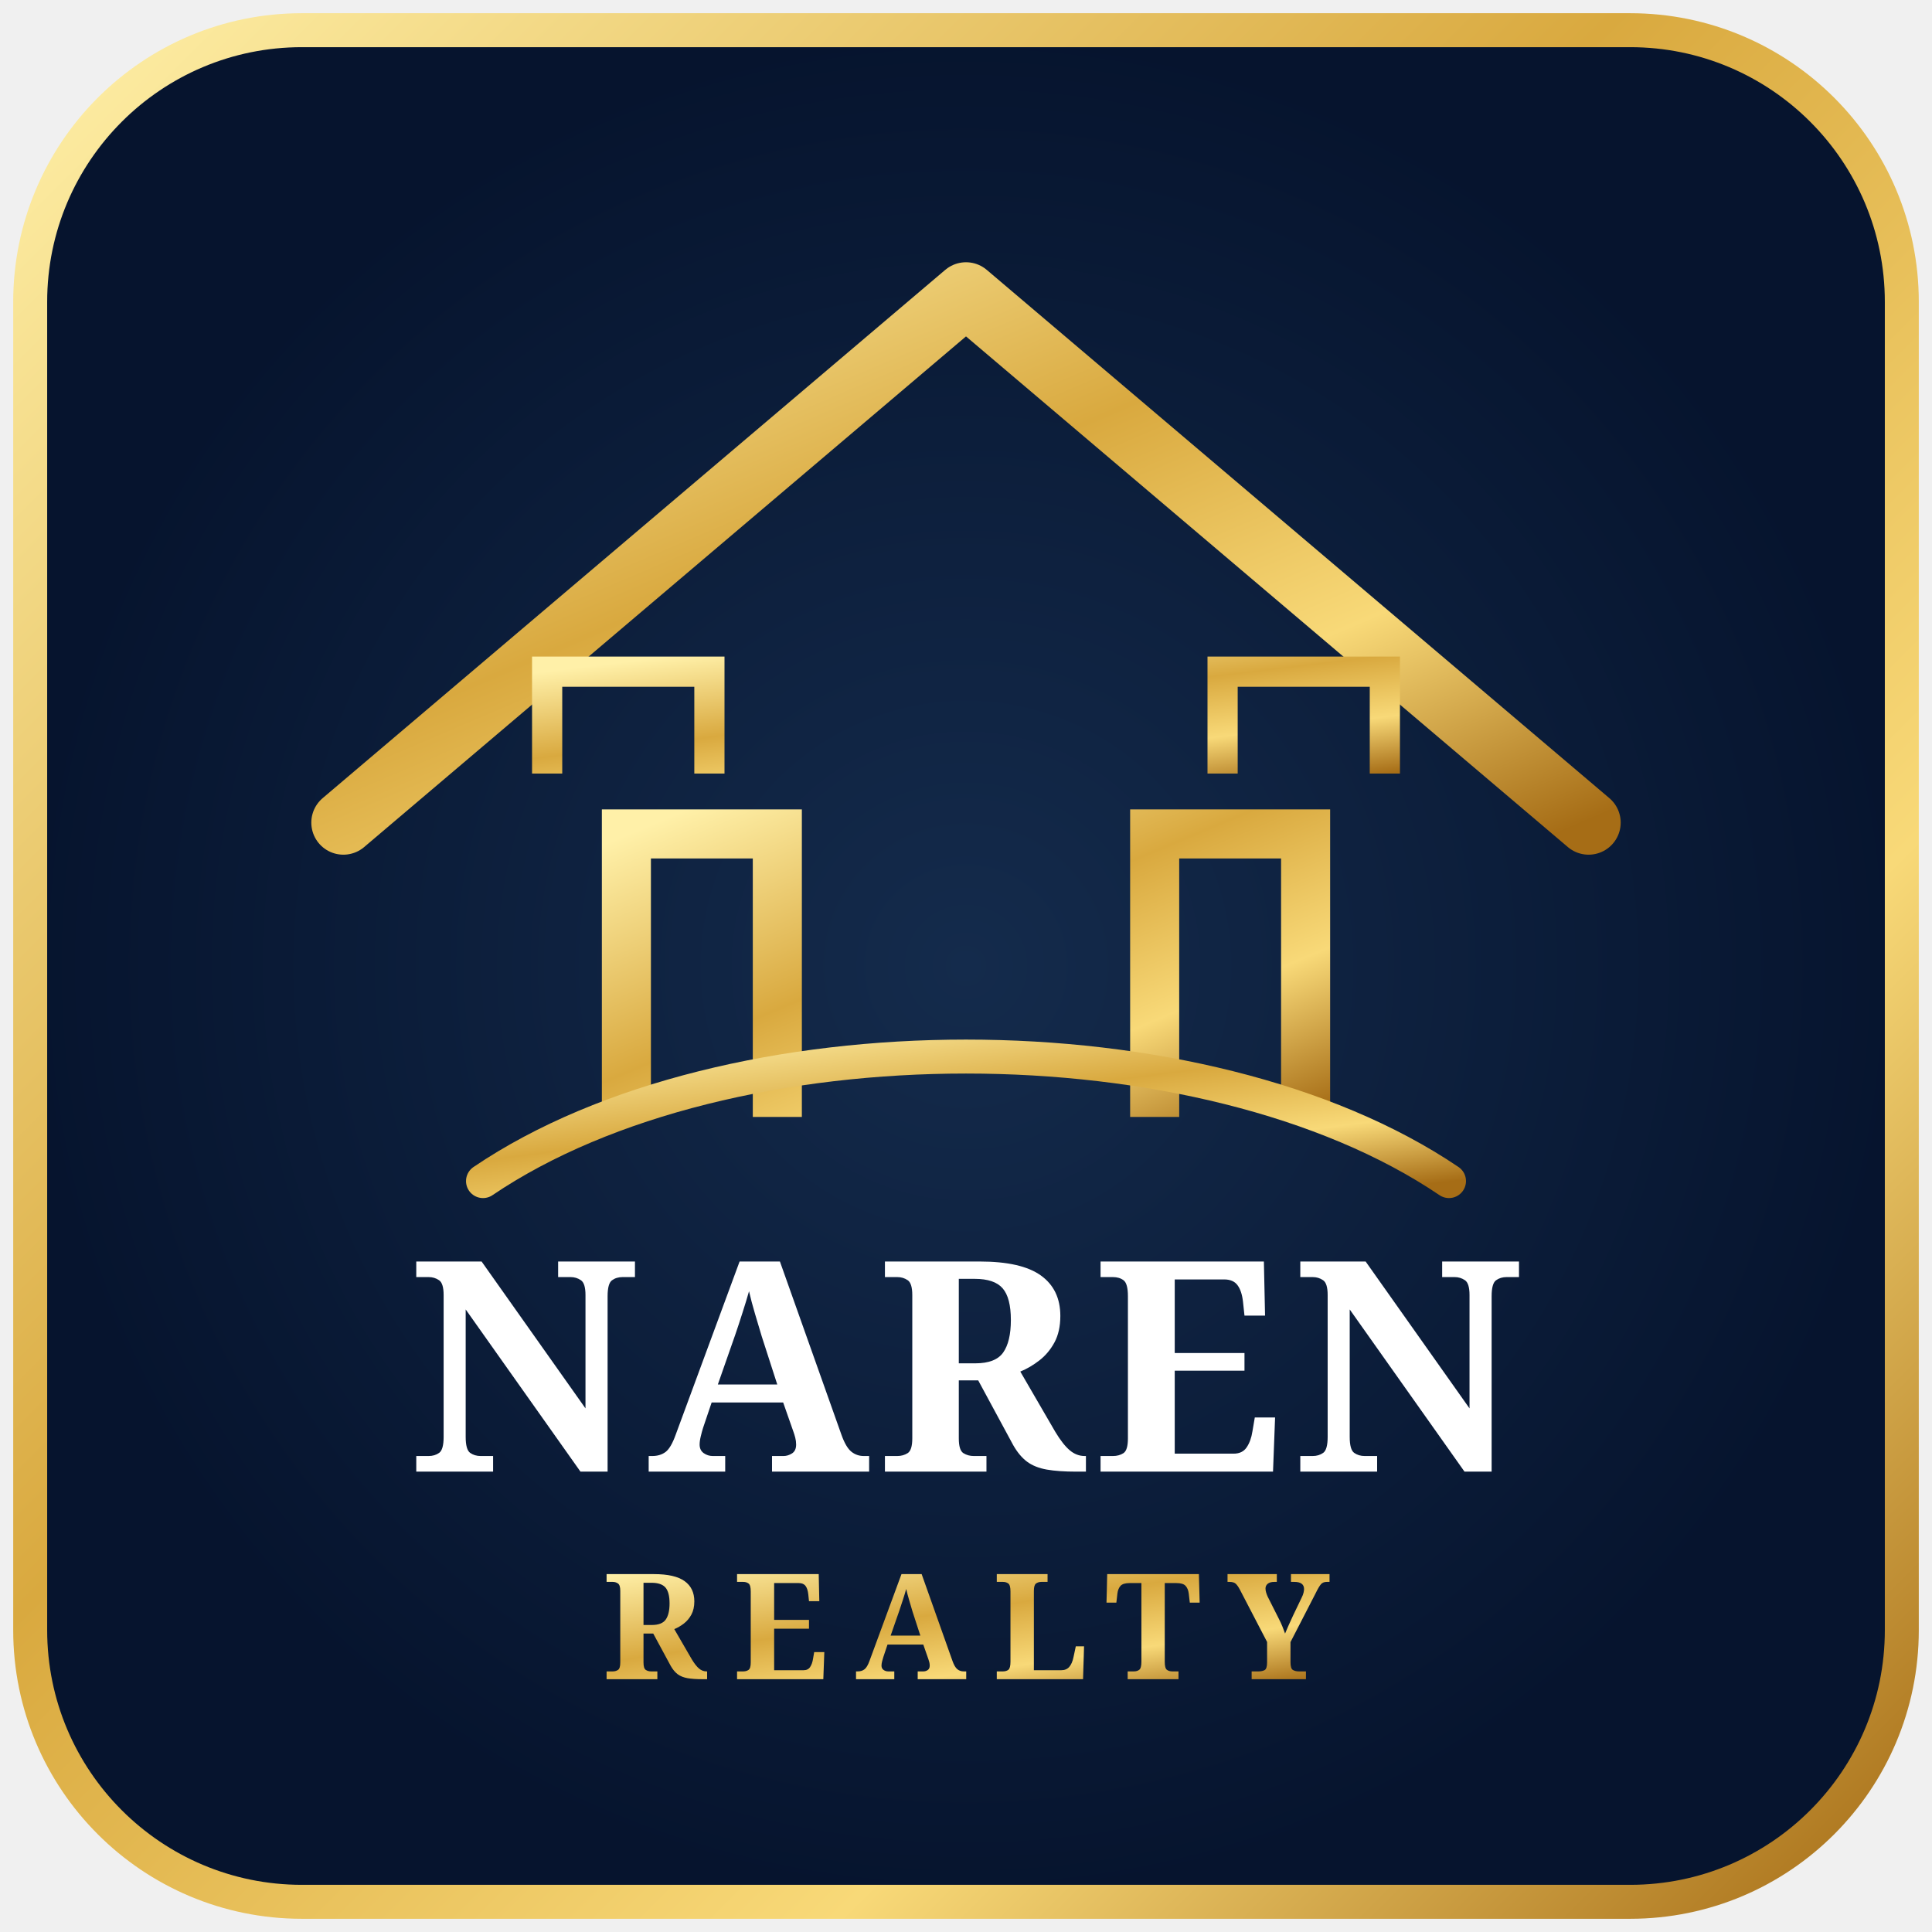
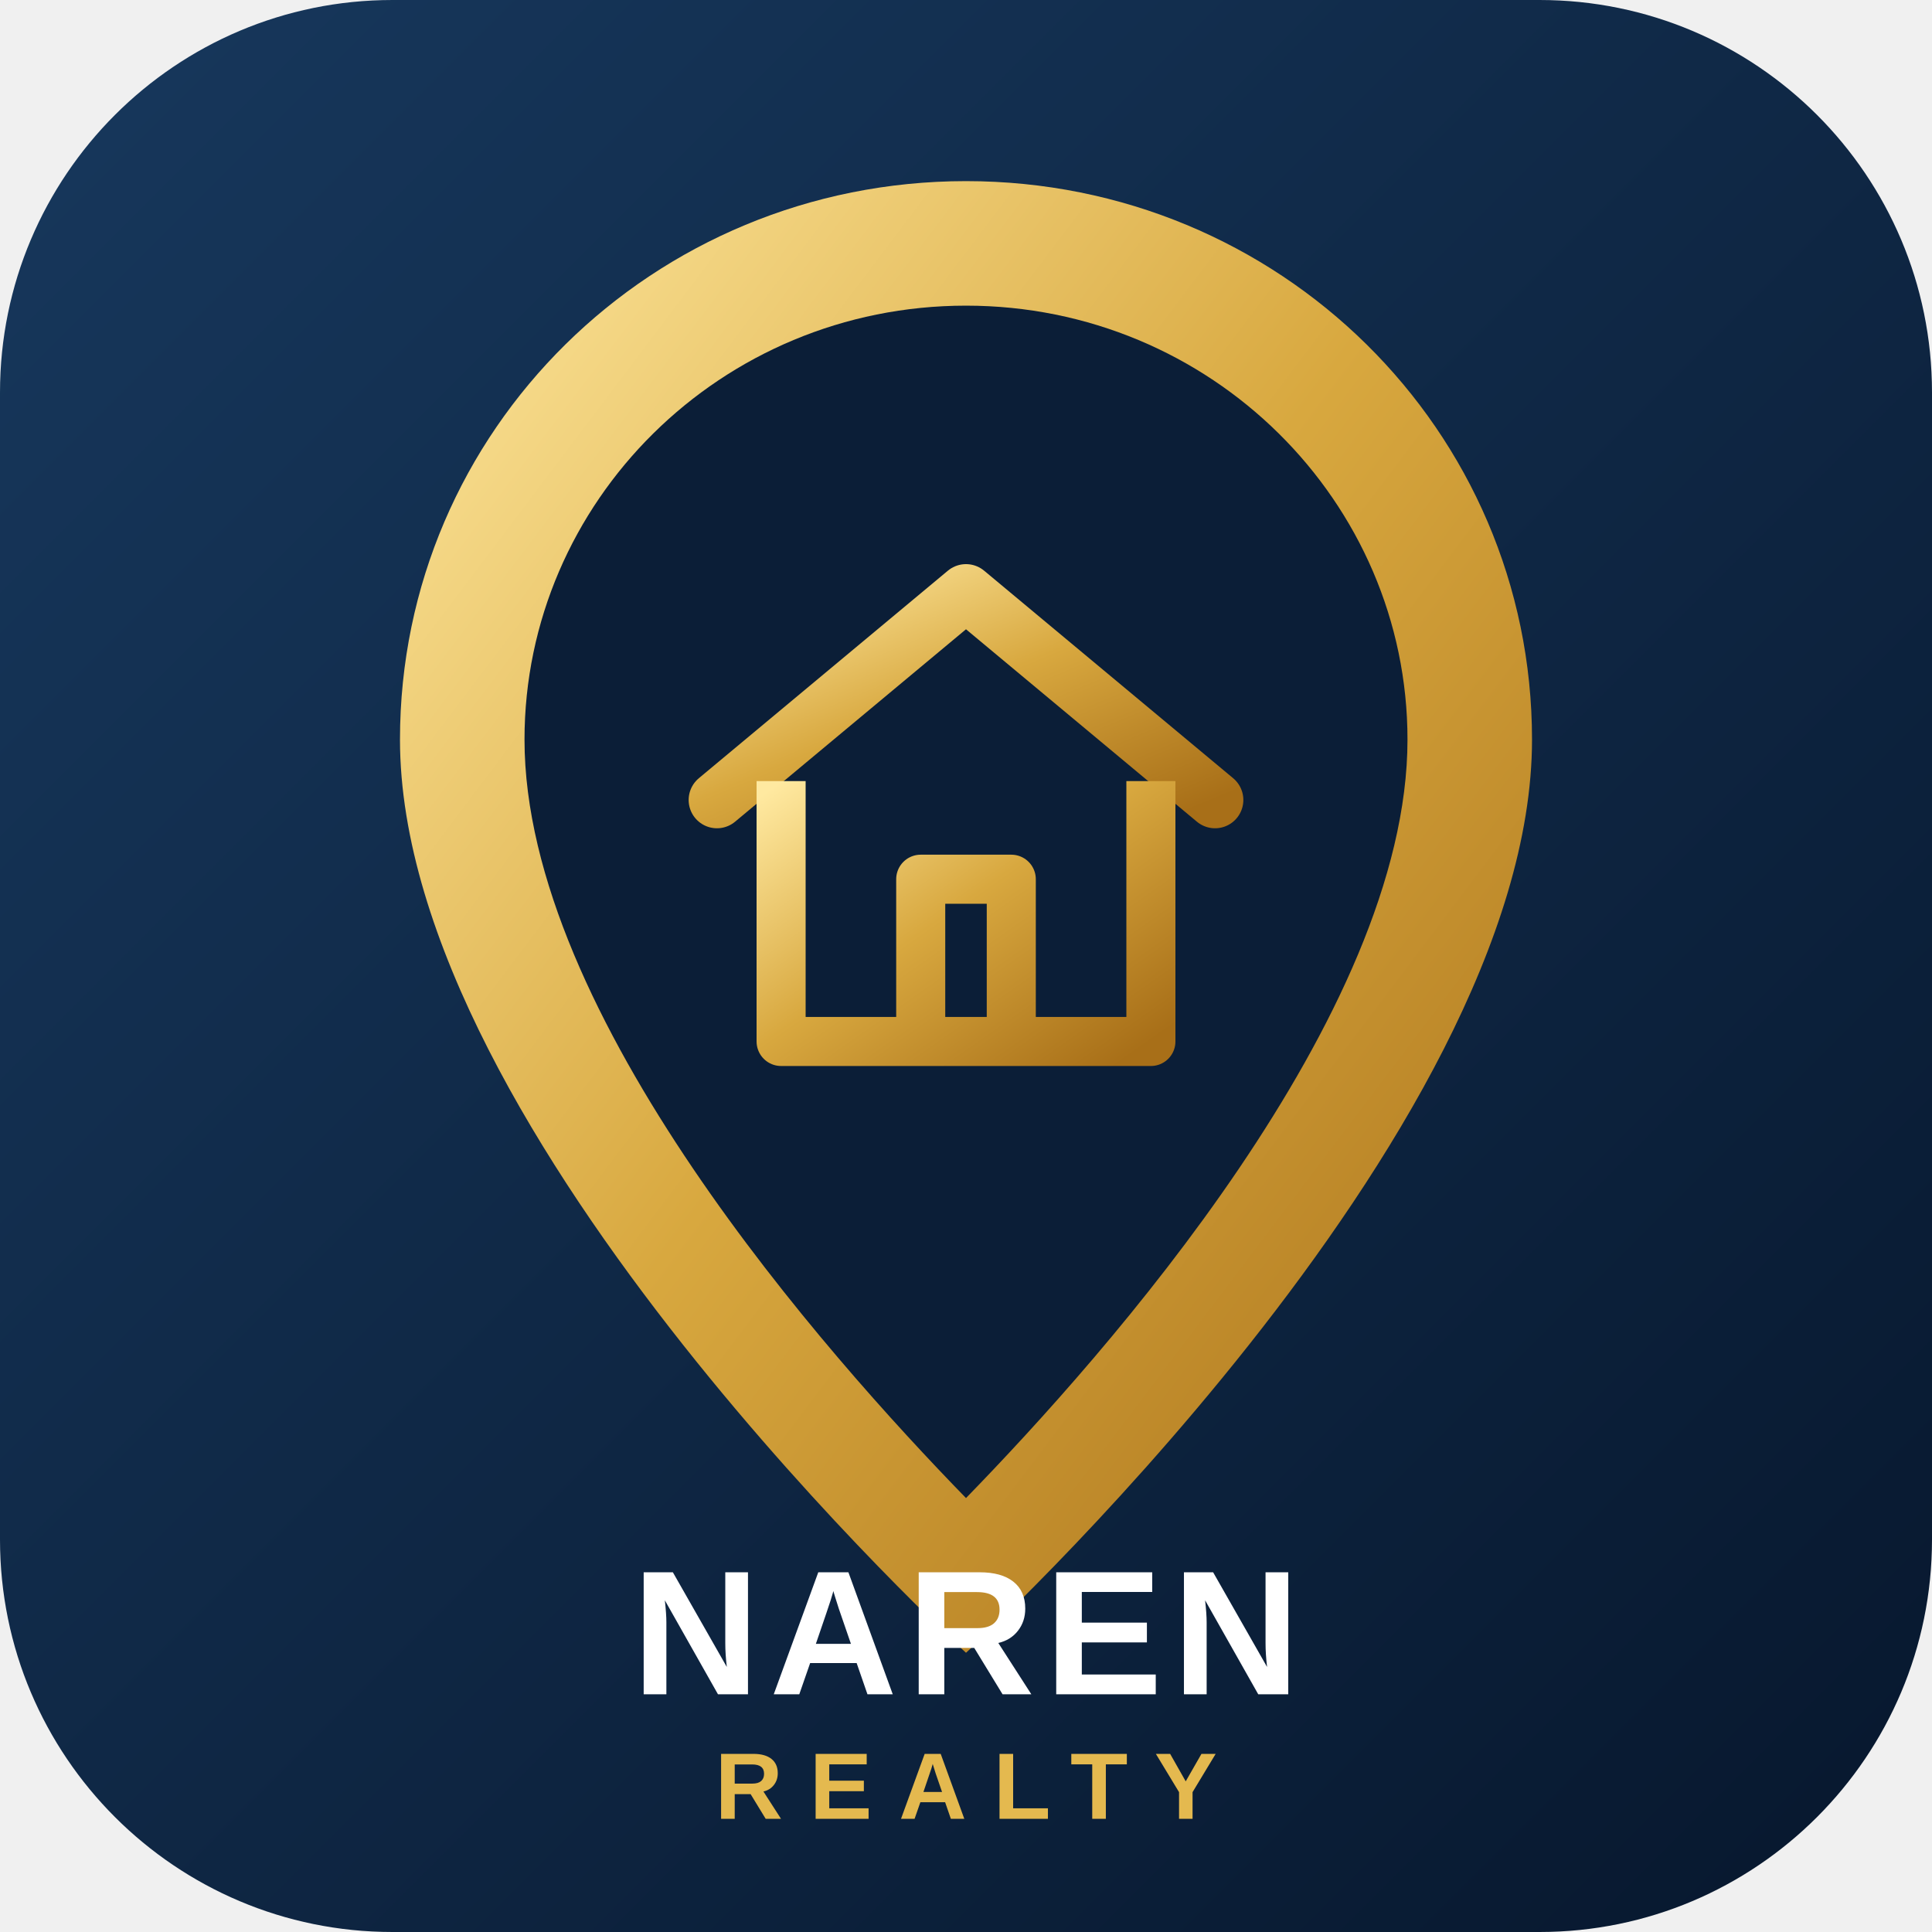
<svg xmlns="http://www.w3.org/2000/svg" viewBox="0 0 512 512">
  <defs>
+     <linearGradient id="navy" x1="0" y1="0" x2="1" y2="1">
+       <stop offset="0" stop-color="#17385d" />
+       <stop offset="1" stop-color="#07172d" />
+     </linearGradient>
    <linearGradient id="gold" x1="0" y1="0" x2="1" y2="1">
-       <stop offset="0" stop-color="#fff0a8" />
-       <stop offset=".42" stop-color="#d9a93f" />
-       <stop offset=".72" stop-color="#f8d978" />
-       <stop offset="1" stop-color="#a66d16" />
+       <stop offset="0" stop-color="#ffe9a0" />
+       <stop offset=".48" stop-color="#d8a83f" />
+       <stop offset="1" stop-color="#a86f18" />
    </linearGradient>
-     <radialGradient id="navy">
-       <stop stop-color="#142b4c" />
-       <stop offset="1" stop-color="#06142e" />
-     </radialGradient>
  </defs>
-   <rect x="8" y="8" width="496" height="496" rx="72" fill="url(#navy)" stroke="url(#gold)" stroke-width="9" />
-   <path d="M91 218 256 78l165 140" fill="none" stroke="url(#gold)" stroke-width="17" stroke-linecap="round" stroke-linejoin="round" />
-   <path d="M145 205v-27h43v27m136 0v-27h43v27" fill="none" stroke="url(#gold)" stroke-width="8" />
-   <path d="M166 296V221h40v75m140 0V221h-40v75" fill="none" stroke="url(#gold)" stroke-width="13" />
-   <path d="M128 313c65-44 191-44 256 0" fill="none" stroke="url(#gold)" stroke-width="9" stroke-linecap="round" />
-   <text x="256" y="390" text-anchor="middle" font-family="Georgia,serif" font-size="78" font-weight="bold" letter-spacing="2" fill="#fff">NAREN</text>
-   <path d="M93 421h72m182 0h72" stroke="url(#gold)" stroke-width="4" />
-   <text x="256" y="445" text-anchor="middle" font-family="Georgia,serif" font-size="39" font-weight="bold" letter-spacing="7" fill="url(#gold)">REALTY</text>
+   <rect width="512" height="512" rx="104" fill="url(#navy)" />
+   <path d="M256 48c-83 0-150 66-150 148 0 105 150 242 150 242s150-137 150-242C406 114 339 48 256 48Z" fill="url(#gold)" />
+   <path d="M256 81c-65 0-117 52-117 115 0 73 80 163 117 201 37-38 117-128 117-201 0-63-52-115-117-115Z" fill="#0b1e37" />
+   <path d="m190 212 66-55 66 55" fill="none" stroke="url(#gold)" stroke-width="15" stroke-linecap="round" stroke-linejoin="round" />
+   <path d="M207 207v69h98v-69M244 276v-43h24v43" fill="none" stroke="url(#gold)" stroke-width="13" stroke-linejoin="round" />
+   <text x="256" y="449" text-anchor="middle" font-family="Arial,Helvetica,sans-serif" font-size="47" font-weight="800" letter-spacing="2.5" fill="#fff">NAREN</text>
+   <text x="256" y="482" text-anchor="middle" font-family="Arial,Helvetica,sans-serif" font-size="25" font-weight="700" letter-spacing="7" fill="#e4b94f">REALTY</text>
</svg>
